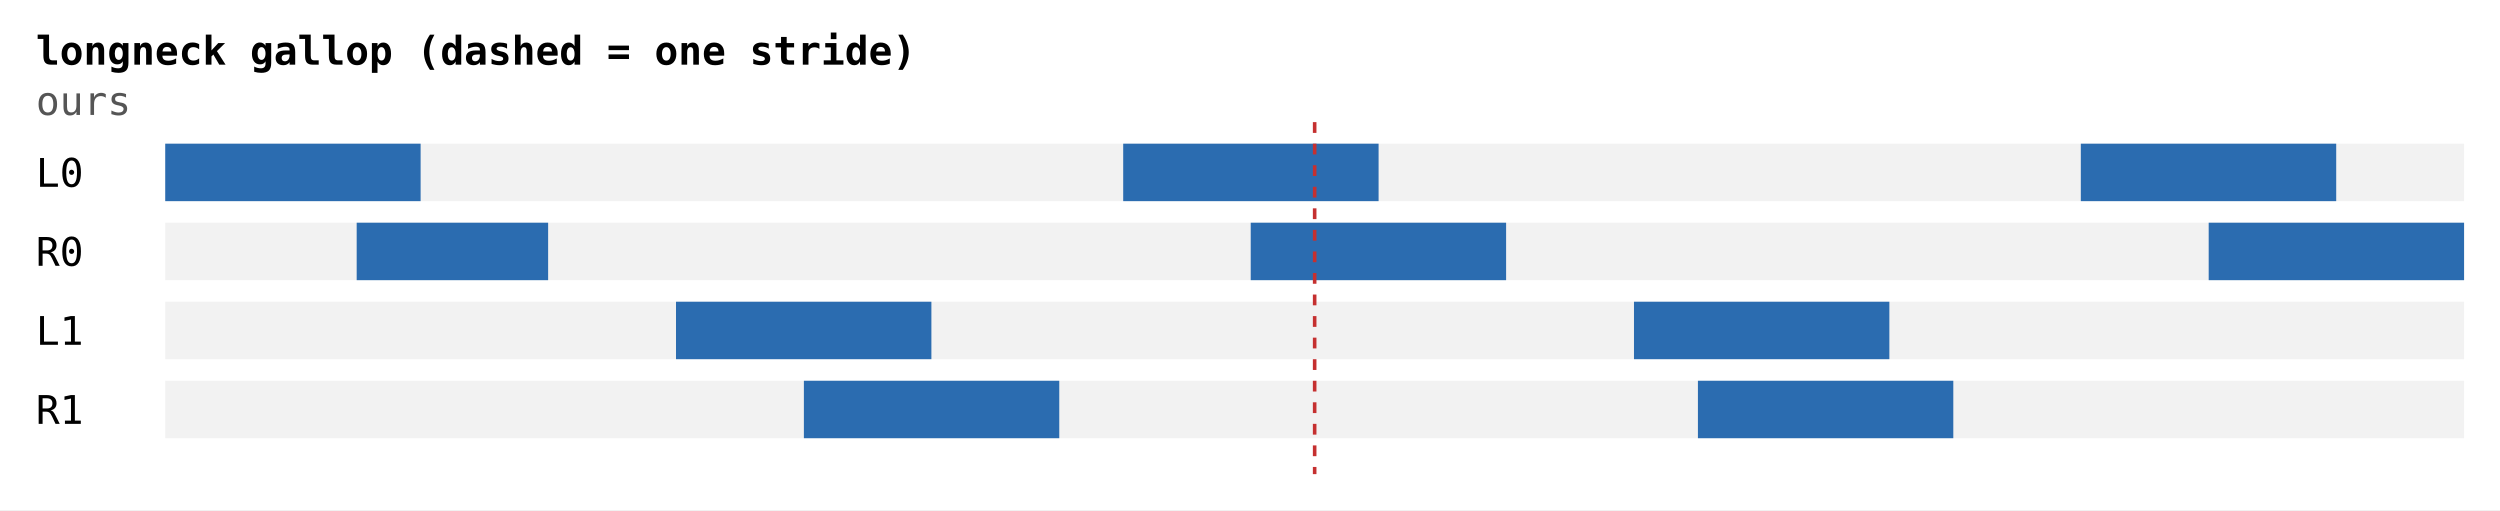
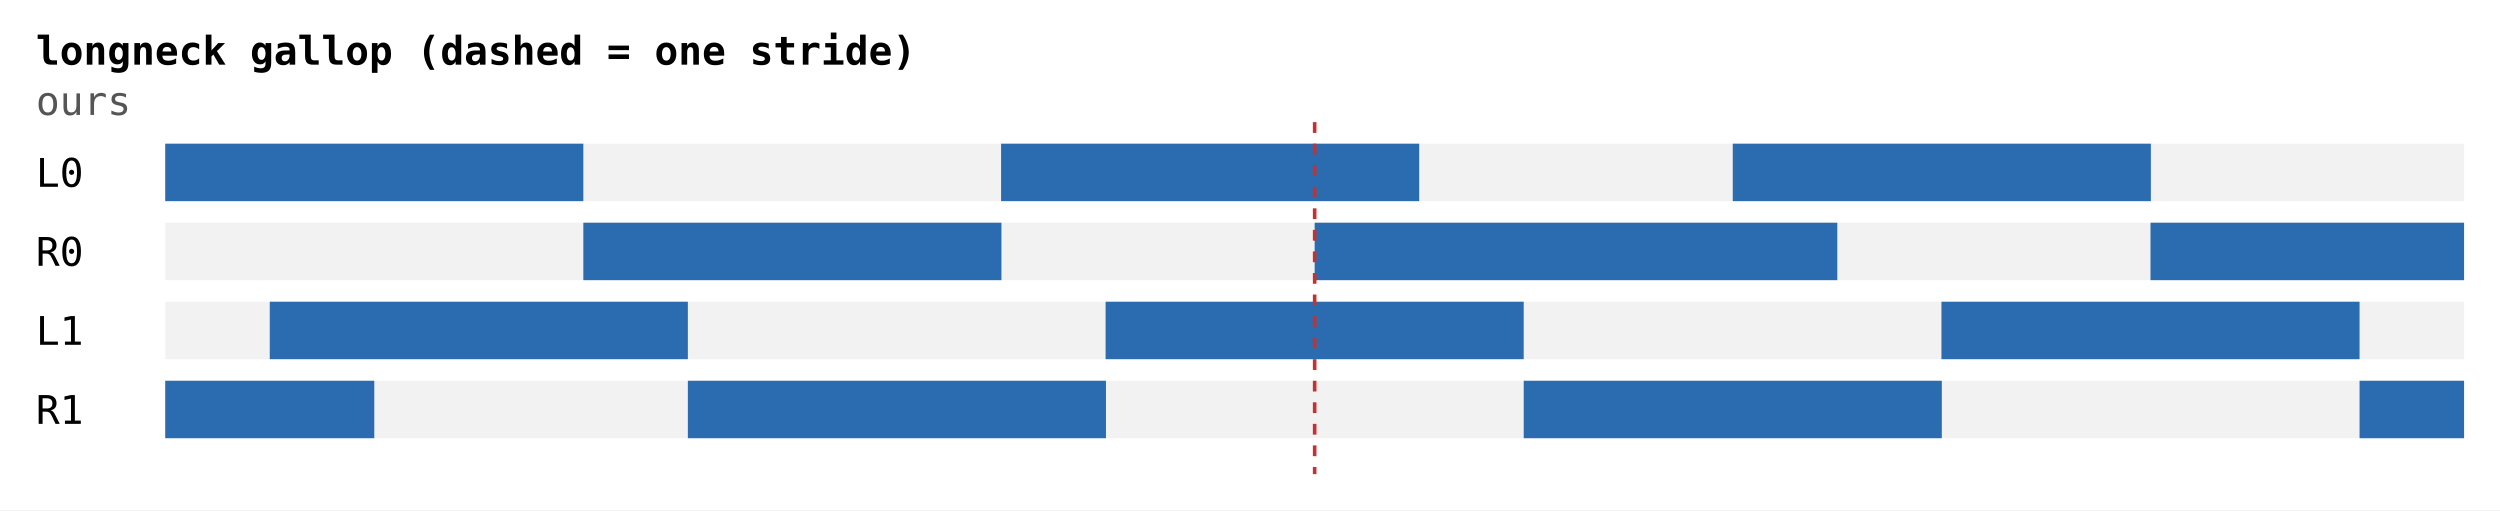
<svg xmlns="http://www.w3.org/2000/svg" width="696" height="142" font-family="monospace" font-size="11">
  <rect width="100%" height="100%" fill="#ffffff" />
  <text x="10" y="18" font-weight="bold">longneck gallop (dashed = one stride)</text>
  <text x="10" y="32" fill="#555">ours</text>
  <text x="10" y="52">L0</text>
  <rect x="46" y="40" width="640" height="16" fill="#f2f2f2" />
-   <rect x="46.0" y="40" width="71.1" height="16" fill="#2b6cb0" />
-   <rect x="312.7" y="40" width="71.1" height="16" fill="#2b6cb0" />
-   <rect x="579.3" y="40" width="71.1" height="16" fill="#2b6cb0" />
+   <rect x="46.0" y="40" width="116.4" height="16" fill="#2b6cb0" />
+   <rect x="278.7" y="40" width="116.4" height="16" fill="#2b6cb0" />
+   <rect x="482.4" y="40" width="116.4" height="16" fill="#2b6cb0" />
  <text x="10" y="74">R0</text>
  <rect x="46" y="62" width="640" height="16" fill="#f2f2f2" />
-   <rect x="99.3" y="62" width="53.3" height="16" fill="#2b6cb0" />
-   <rect x="348.2" y="62" width="71.1" height="16" fill="#2b6cb0" />
-   <rect x="614.9" y="62" width="71.1" height="16" fill="#2b6cb0" />
+   <rect x="162.4" y="62" width="116.4" height="16" fill="#2b6cb0" />
+   <rect x="366.0" y="62" width="145.5" height="16" fill="#2b6cb0" />
+   <rect x="598.7" y="62" width="87.3" height="16" fill="#2b6cb0" />
  <text x="10" y="96">L1</text>
  <rect x="46" y="84" width="640" height="16" fill="#f2f2f2" />
-   <rect x="188.2" y="84" width="71.1" height="16" fill="#2b6cb0" />
-   <rect x="454.9" y="84" width="71.1" height="16" fill="#2b6cb0" />
+   <rect x="75.1" y="84" width="116.4" height="16" fill="#2b6cb0" />
+   <rect x="307.8" y="84" width="116.4" height="16" fill="#2b6cb0" />
+   <rect x="540.5" y="84" width="116.4" height="16" fill="#2b6cb0" />
  <text x="10" y="118">R1</text>
  <rect x="46" y="106" width="640" height="16" fill="#f2f2f2" />
-   <rect x="223.8" y="106" width="71.1" height="16" fill="#2b6cb0" />
-   <rect x="472.7" y="106" width="71.1" height="16" fill="#2b6cb0" />
+   <rect x="46.0" y="106" width="58.2" height="16" fill="#2b6cb0" />
+   <rect x="191.5" y="106" width="116.4" height="16" fill="#2b6cb0" />
+   <rect x="424.2" y="106" width="116.4" height="16" fill="#2b6cb0" />
+   <rect x="656.9" y="106" width="29.1" height="16" fill="#2b6cb0" />
  <line x1="366.0" y1="34" x2="366.0" y2="132" stroke="#c53030" stroke-dasharray="3,3" />
</svg>
